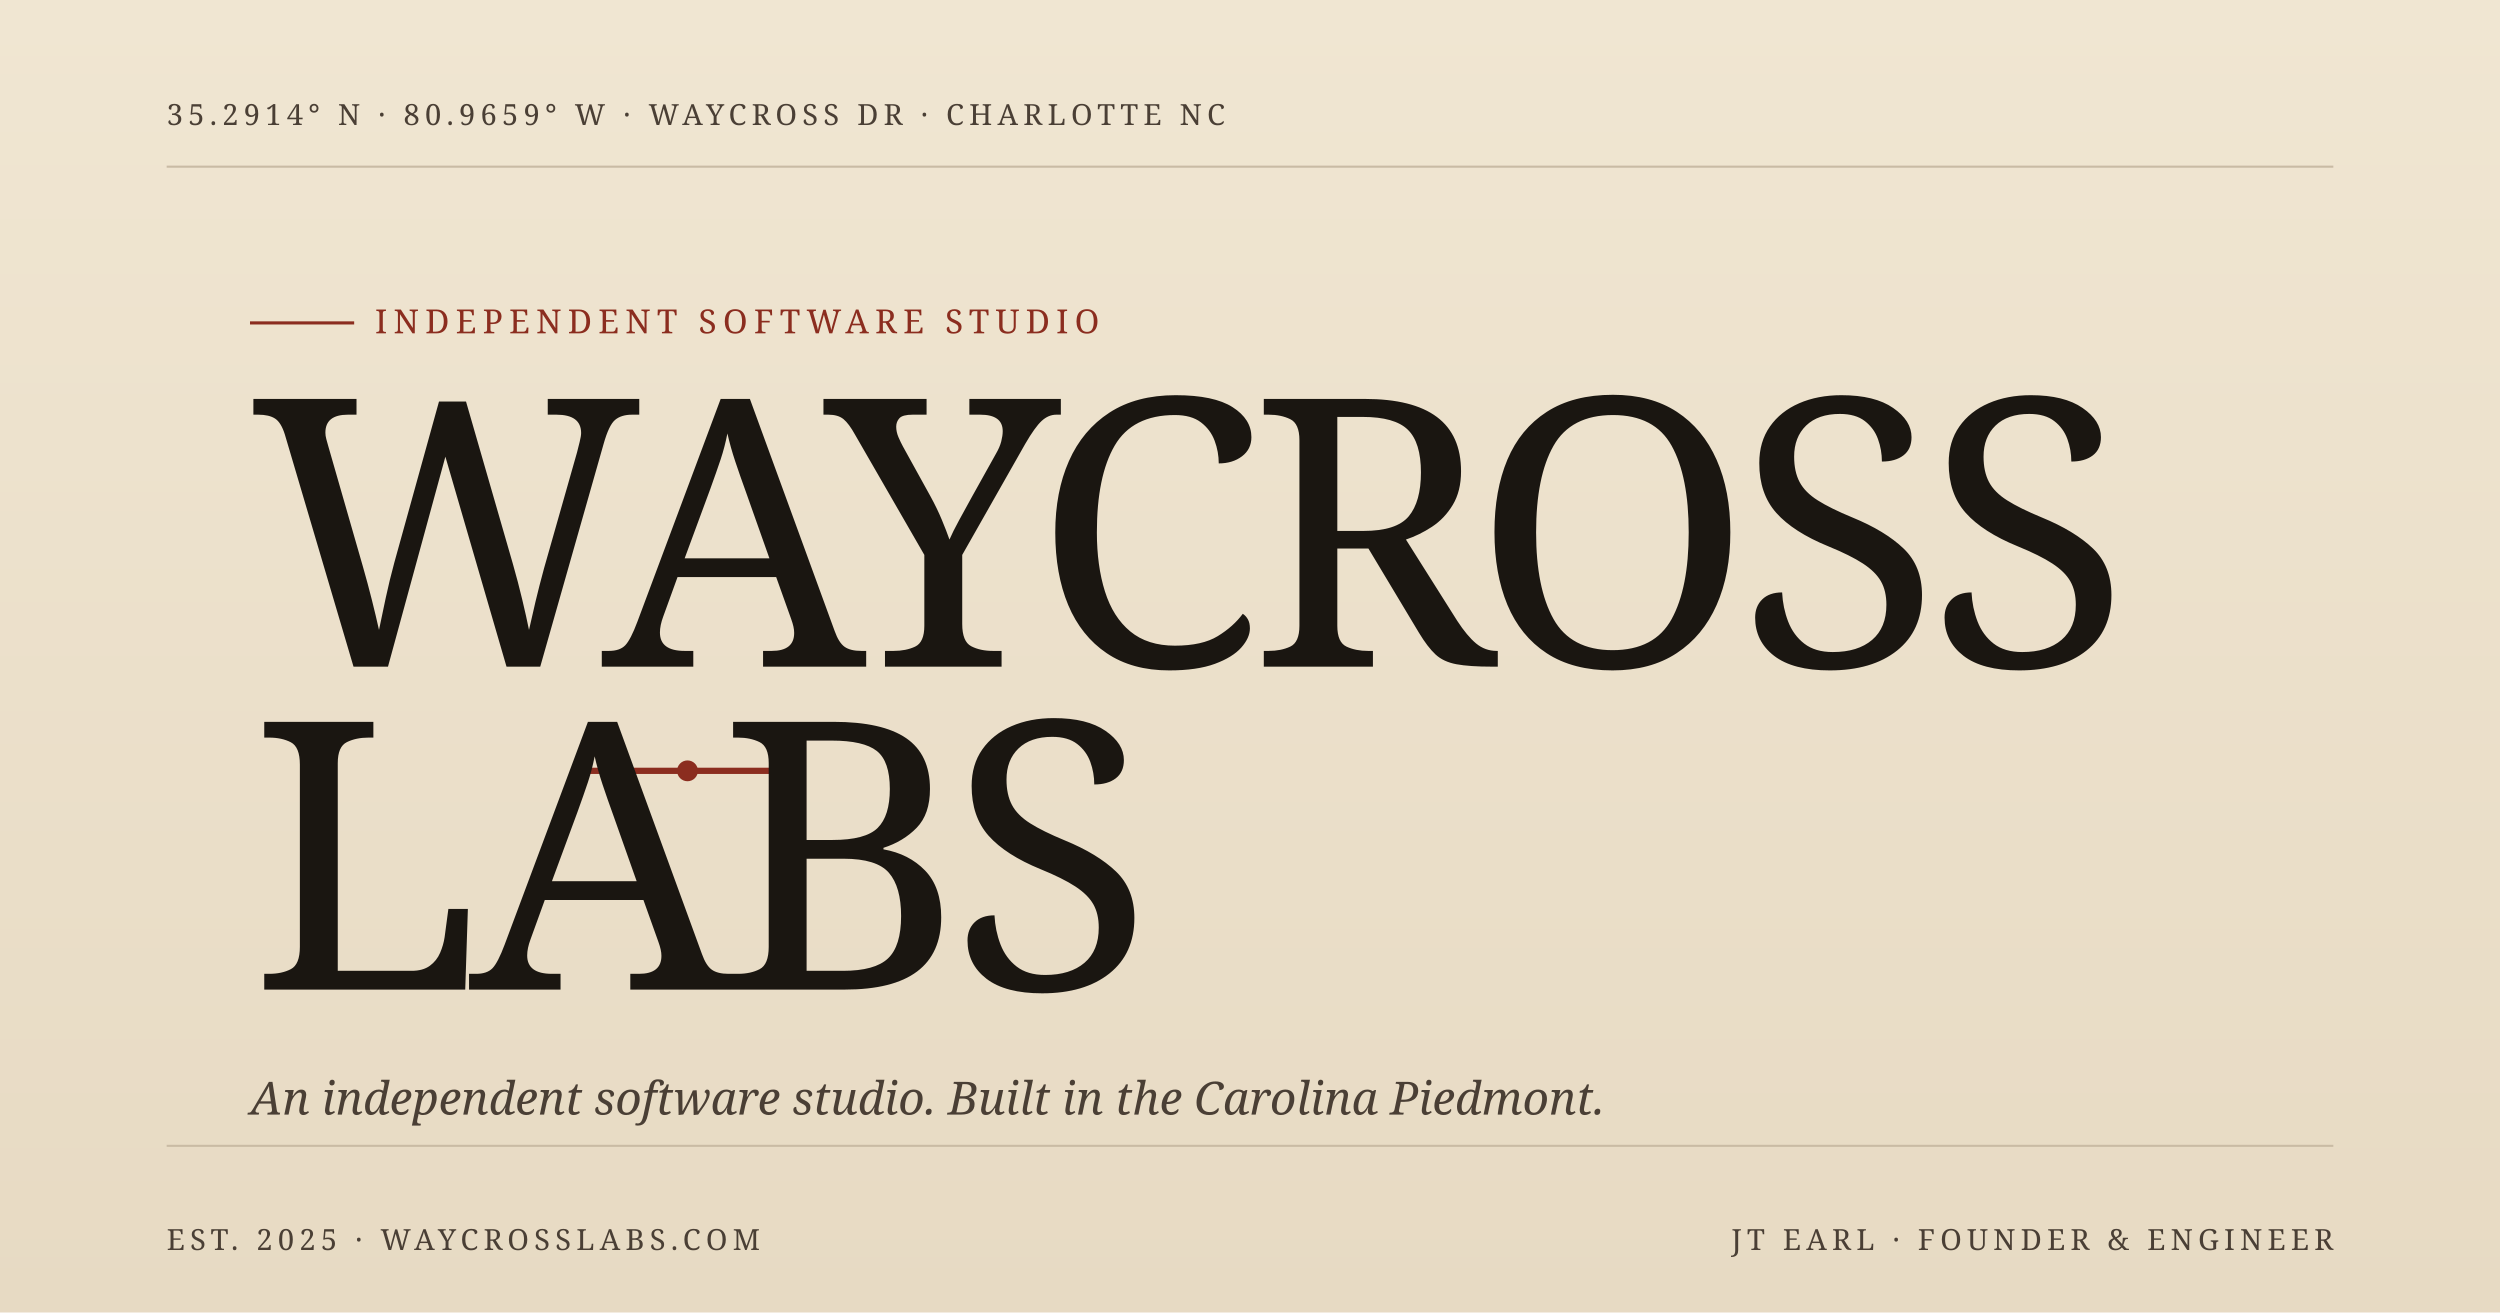
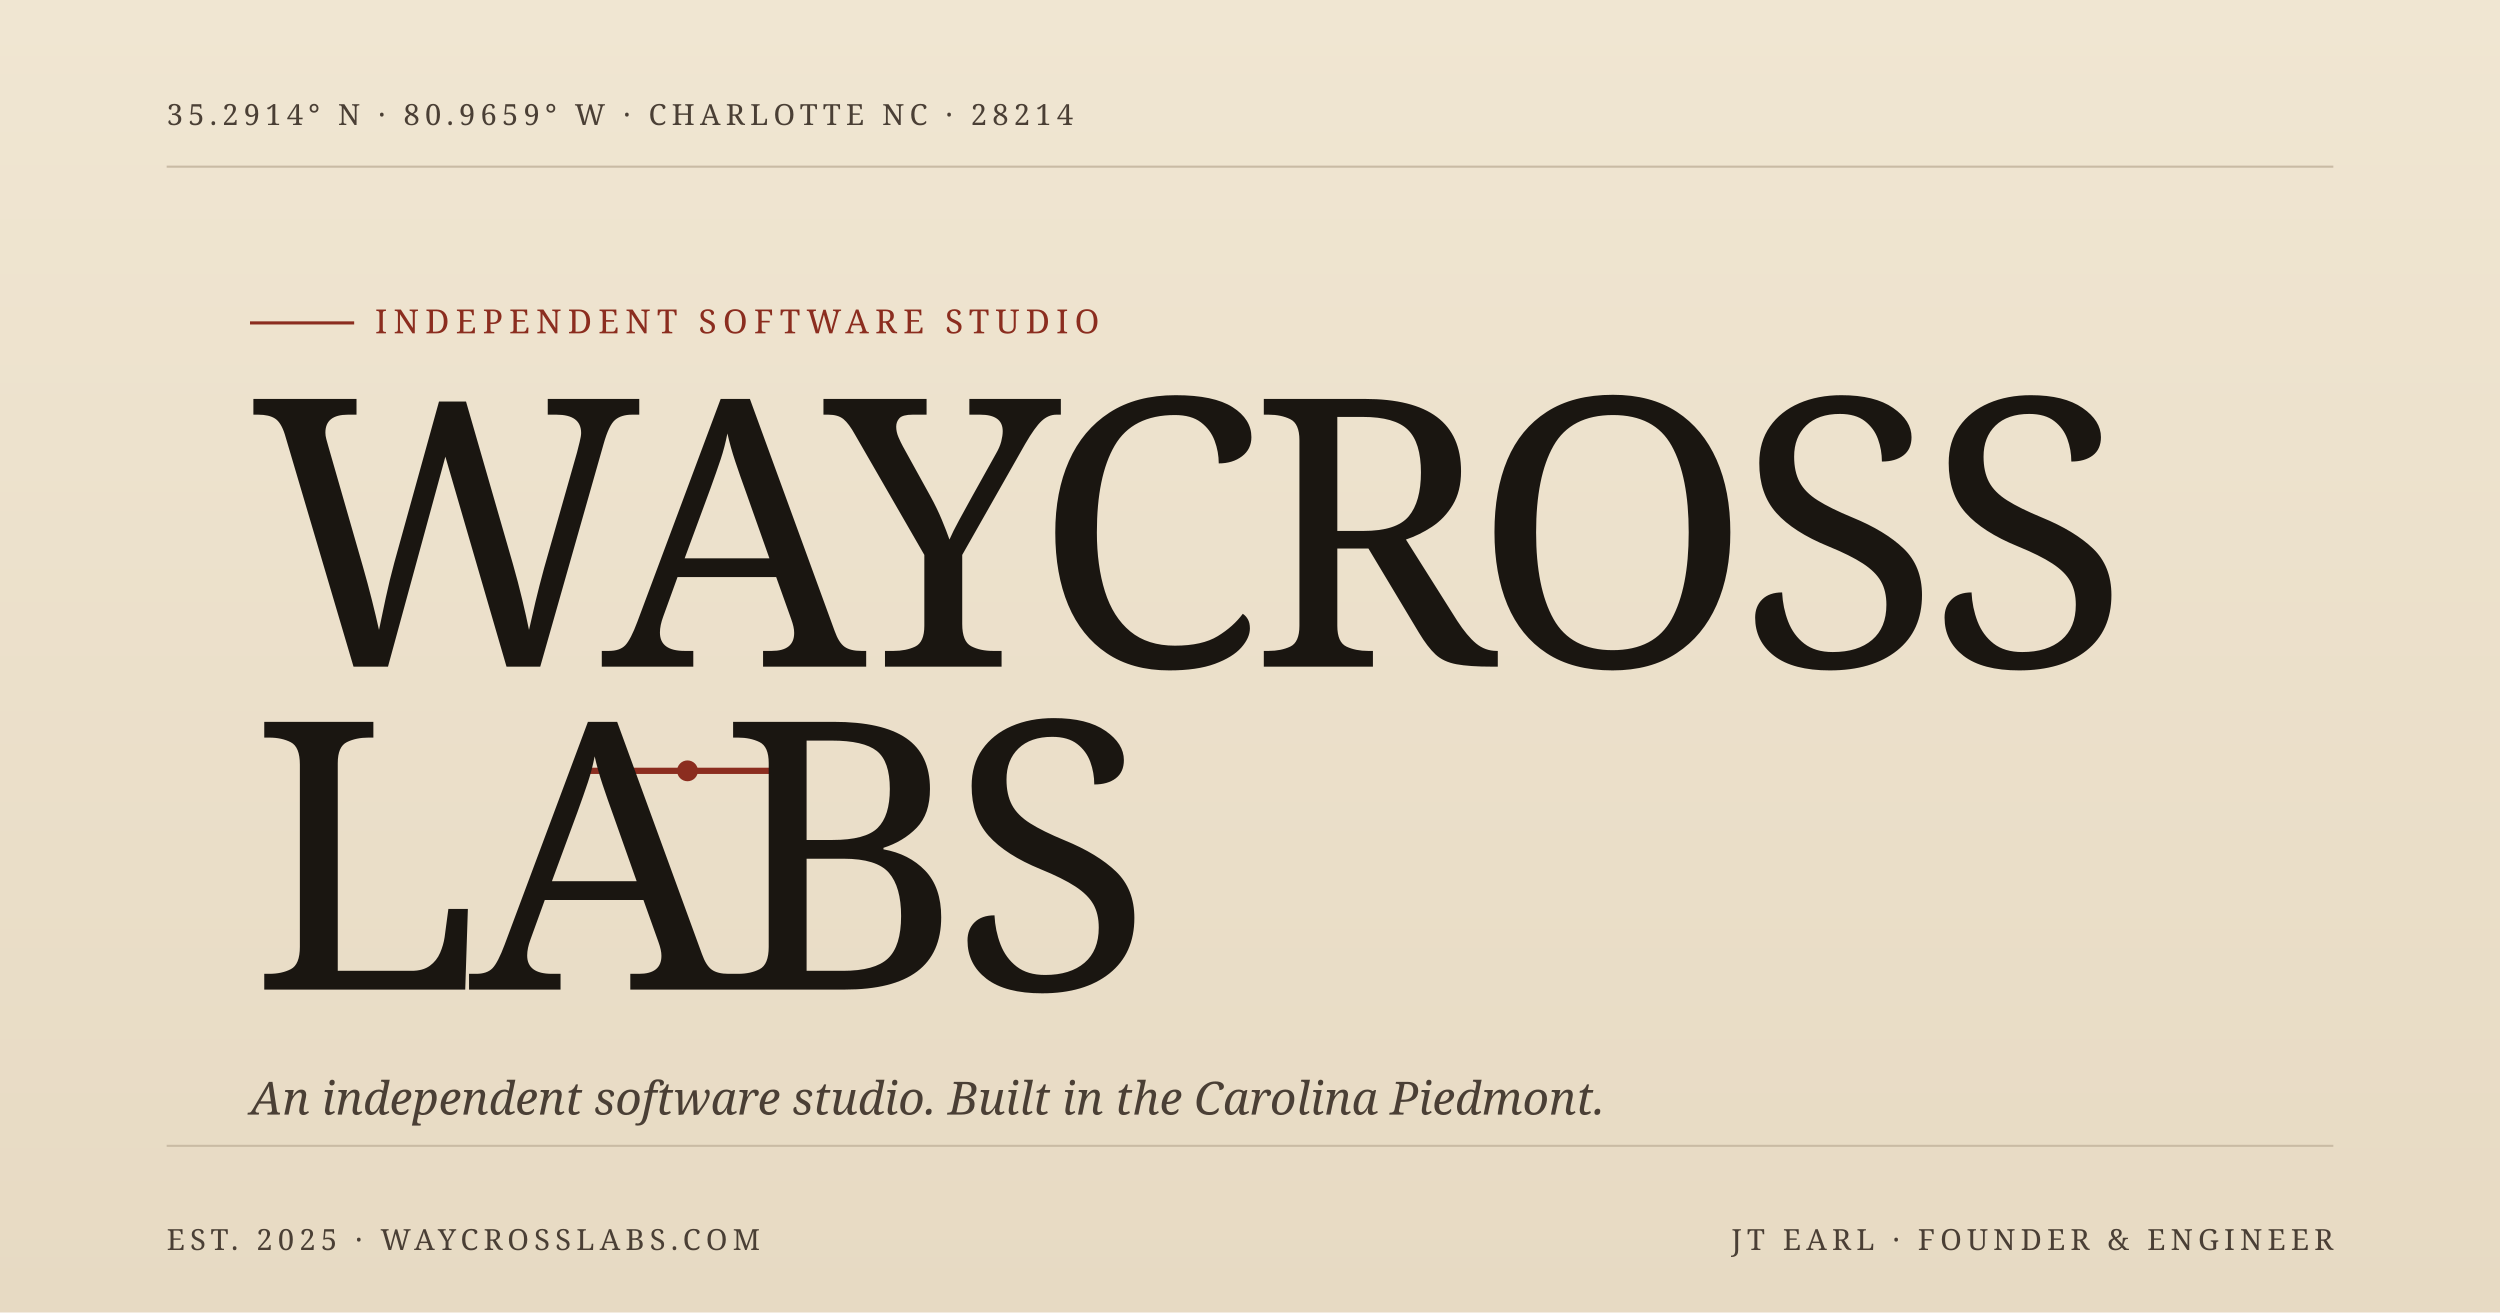
<svg xmlns="http://www.w3.org/2000/svg" viewBox="0 0 1200 630" width="1200" height="630">
  <defs>
    <linearGradient id="bg" x1="0" y1="0" x2="0" y2="1">
      <stop offset="0" stop-color="#F0E6D2" />
      <stop offset="1" stop-color="#E7DAC3" />
    </linearGradient>
  </defs>
  <rect width="1200" height="630" fill="url(#bg)" />
  <line x1="80" y1="80" x2="1120" y2="80" stroke="#C9BBA4" stroke-width="1" />
  <line x1="80" y1="550" x2="1120" y2="550" stroke="#C9BBA4" stroke-width="1" />
  <text x="80" y="60" font-family="Georgia, serif" font-size="14" fill="#4A3F35" letter-spacing="2.5">
-     35.2914° N · 80.9659° W · WAYCROSS DR · CHARLOTTE NC
+     35.2914° N · 80.9659° W · CHARLOTTE NC · 28214
  </text>
  <line x1="120" y1="155" x2="170" y2="155" stroke="#8B2D1F" stroke-width="1.5" />
  <text x="180" y="160" font-family="Georgia, serif" font-size="16" fill="#8B2D1F" letter-spacing="3">
    INDEPENDENT SOFTWARE STUDIO
  </text>
  <text x="120" y="320" font-family="Georgia, serif" font-size="180" font-weight="500" fill="#1A1611" letter-spacing="-7">WAYCROSS</text>
  <line x1="280" y1="370" x2="380" y2="370" stroke="#8B2D1F" stroke-width="3" />
  <circle cx="330" cy="370" r="5" fill="#8B2D1F" />
  <text x="120" y="475" font-family="Georgia, serif" font-size="180" font-weight="500" fill="#1A1611" letter-spacing="-7">LABS</text>
  <text x="120" y="535" font-family="Georgia, serif" font-style="italic" font-size="22" fill="#4A3F35">
    An independent software studio. Built in the Carolina Piedmont.
  </text>
  <text x="80" y="600" font-family="Georgia, serif" font-size="14" fill="#4A3F35" letter-spacing="2.5">
    EST. 2025 · WAYCROSSLABS.COM
  </text>
  <text x="1120" y="600" font-family="Georgia, serif" font-size="14" fill="#4A3F35" letter-spacing="2.5" text-anchor="end">
    JT EARL · FOUNDER &amp; ENGINEER
  </text>
</svg>
